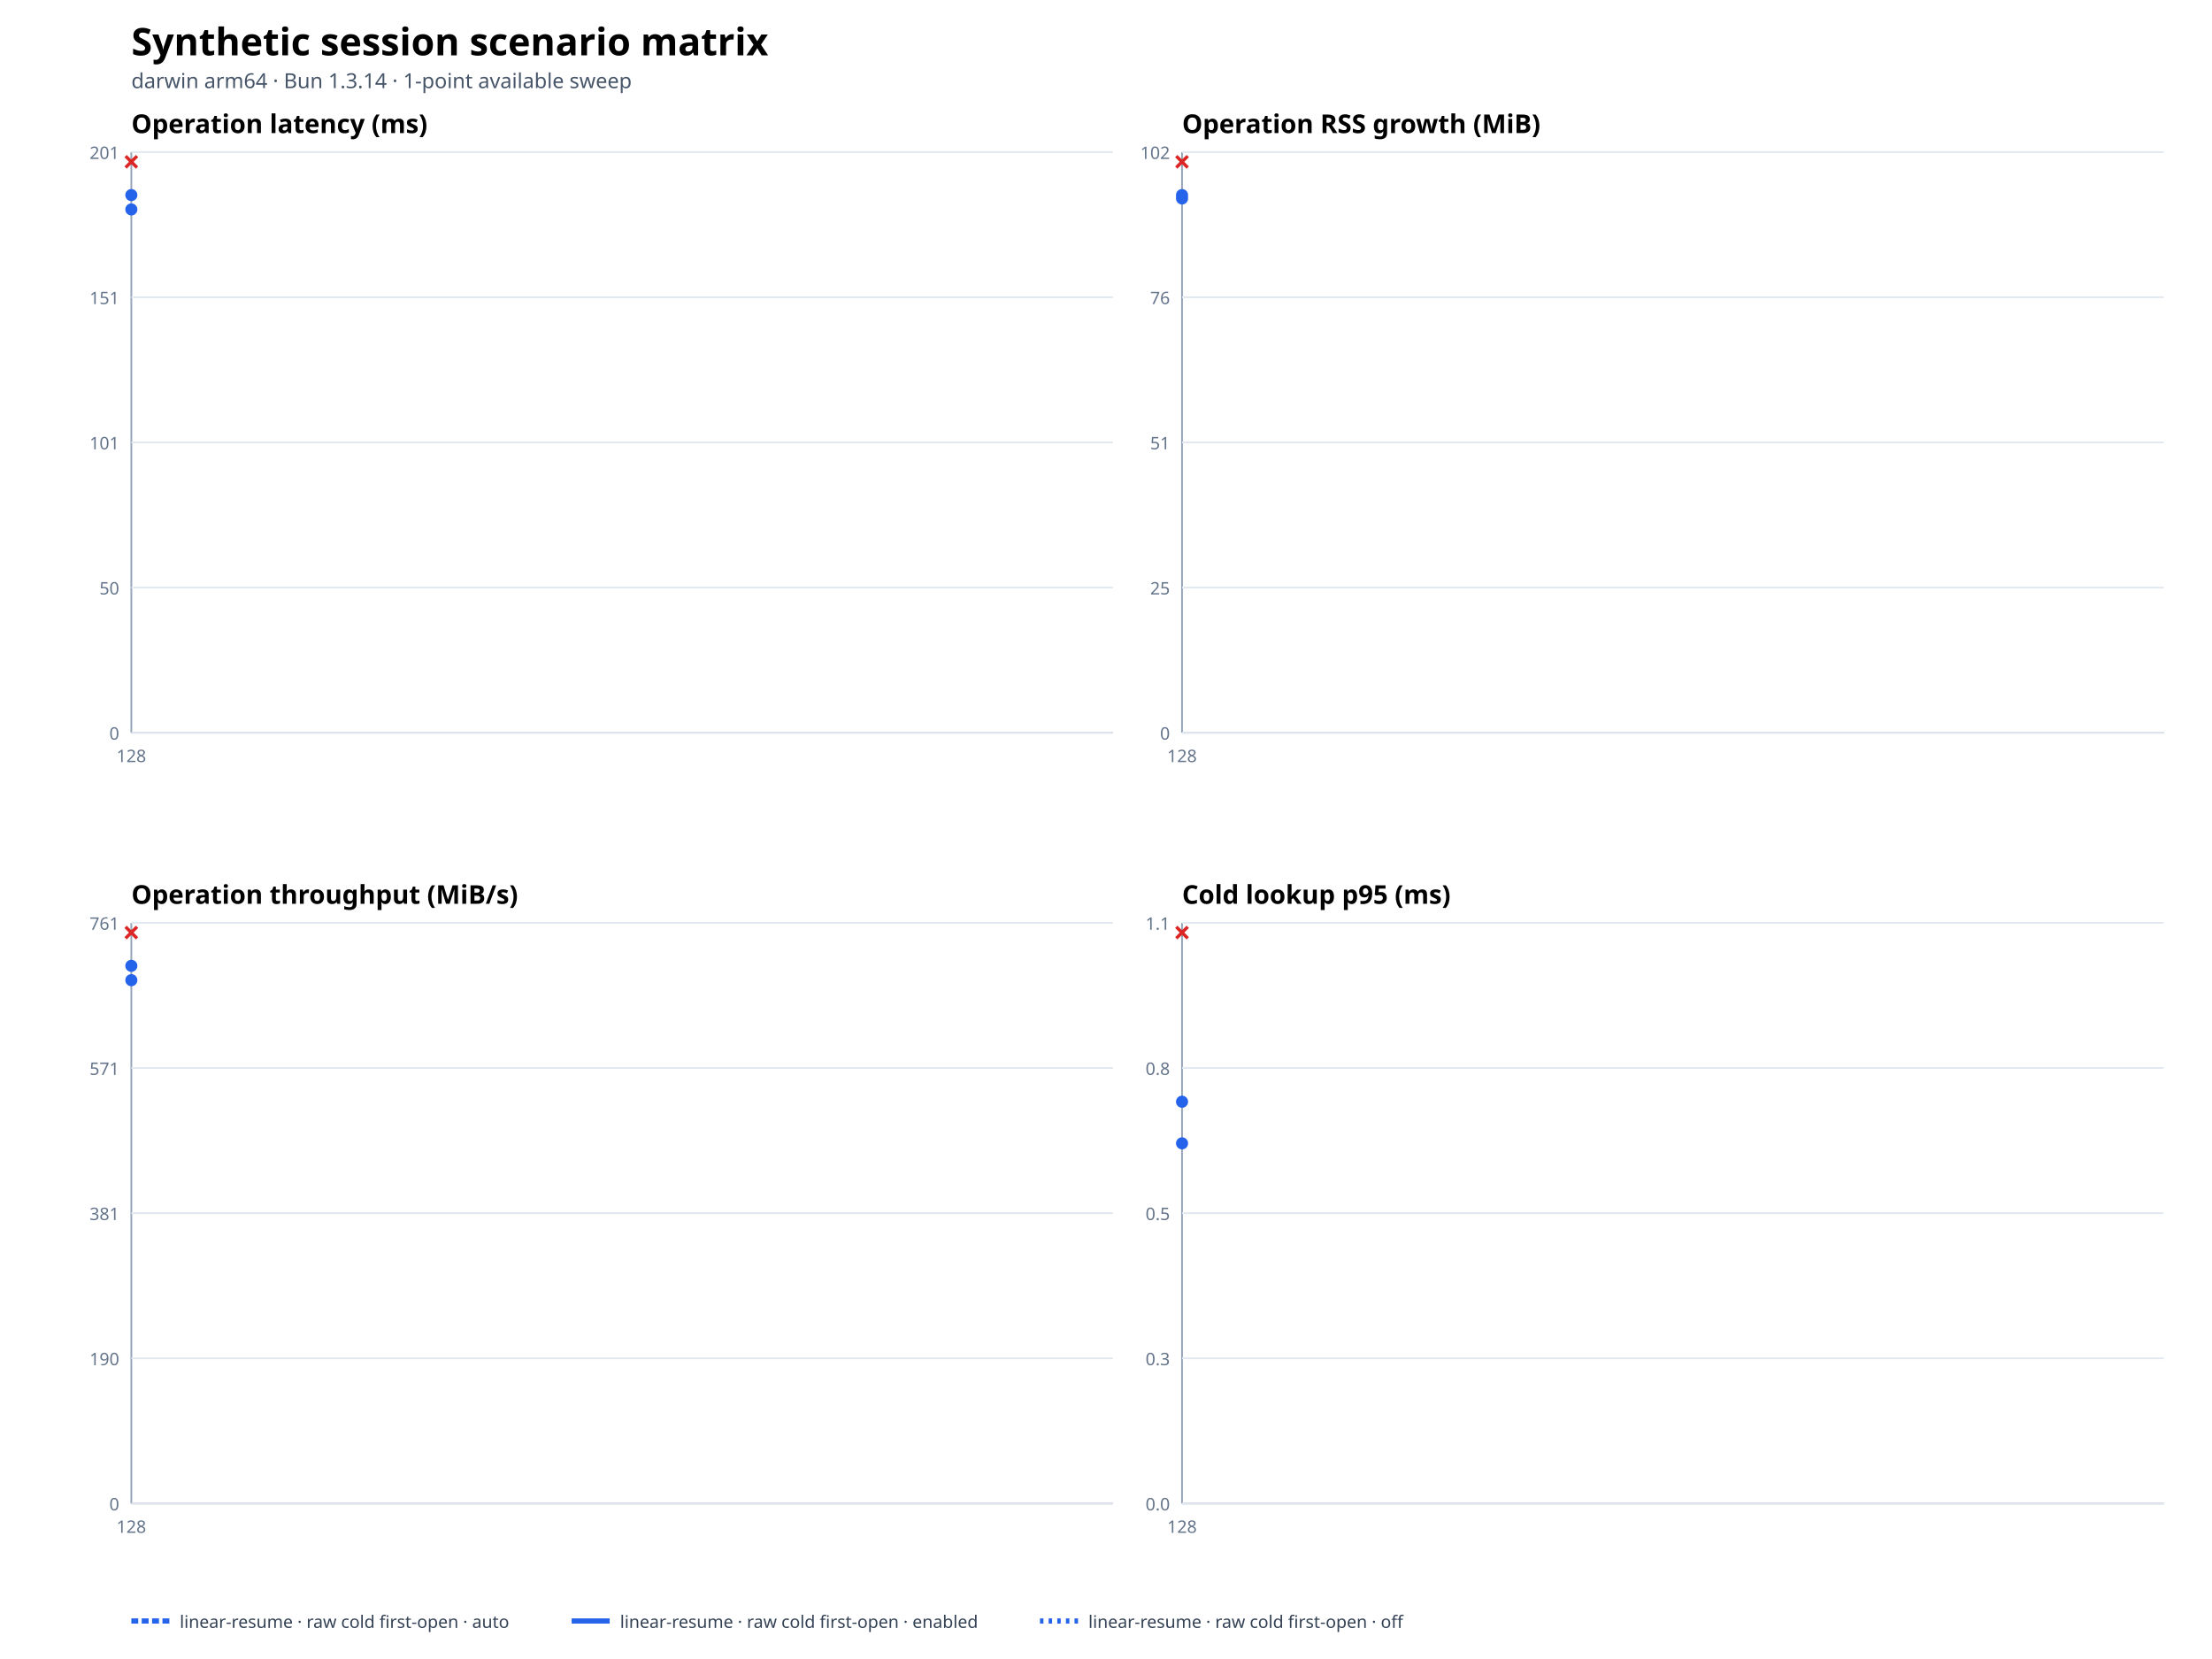
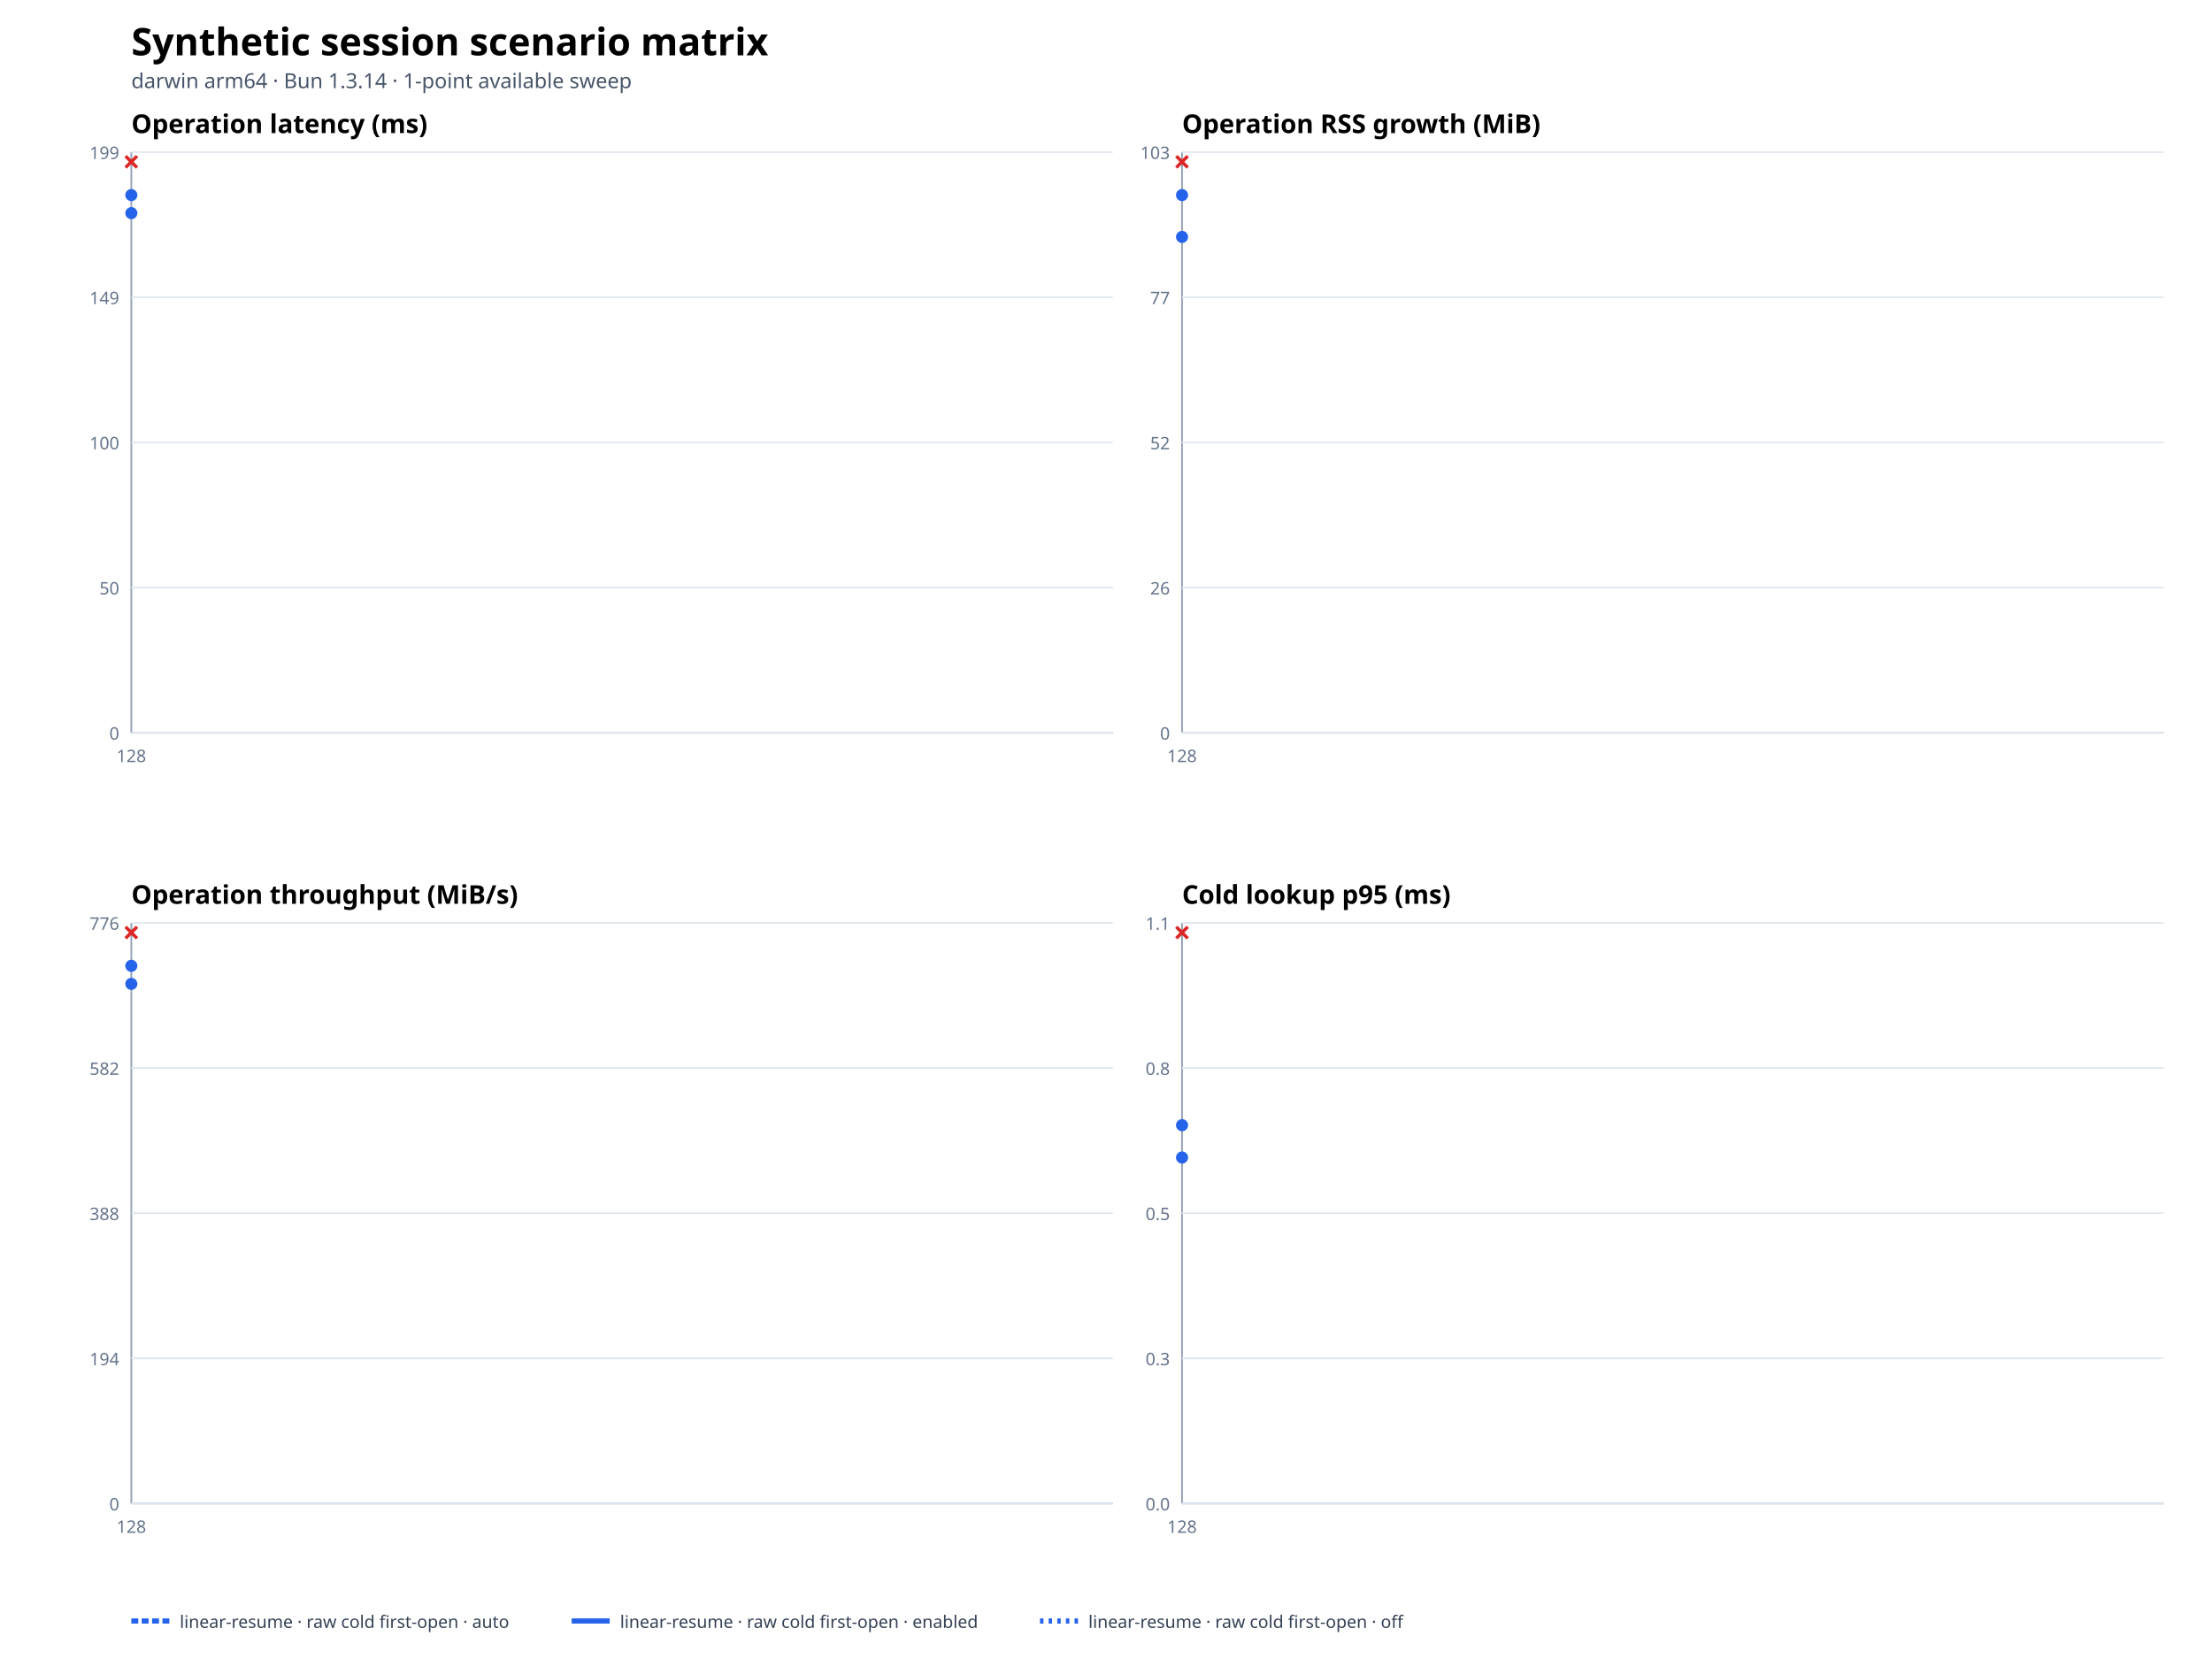
<svg xmlns="http://www.w3.org/2000/svg" width="1280" height="960" viewBox="0 0 1280 960">
  <rect width="100%" height="100%" fill="#ffffff" />
  <text x="76" y="32" font-family="system-ui,sans-serif" font-size="22" font-weight="700">Synthetic session scenario matrix</text>
  <text x="76" y="51" font-family="system-ui,sans-serif" font-size="12" fill="#475569">darwin arm64 · Bun 1.3.14 · 1-point available sweep</text>
  <text x="76" y="77" font-family="system-ui,sans-serif" font-size="15" font-weight="650">Operation latency (ms)</text>
  <line x1="76" y1="424" x2="644" y2="424" stroke="#94a3b8" />
  <line x1="76" y1="88" x2="76" y2="424" stroke="#94a3b8" />
  <line x1="76" y1="424" x2="644" y2="424" stroke="#e2e8f0" />
  <text x="69" y="428" text-anchor="end" font-family="system-ui,sans-serif" font-size="10" fill="#64748b">0</text>
  <line x1="76" y1="340" x2="644" y2="340" stroke="#e2e8f0" />
  <text x="69" y="344" text-anchor="end" font-family="system-ui,sans-serif" font-size="10" fill="#64748b">50</text>
  <line x1="76" y1="256" x2="644" y2="256" stroke="#e2e8f0" />
-   <text x="69" y="260" text-anchor="end" font-family="system-ui,sans-serif" font-size="10" fill="#64748b">101</text>
+   <text x="69" y="260" text-anchor="end" font-family="system-ui,sans-serif" font-size="10" fill="#64748b">100</text>
  <line x1="76" y1="172" x2="644" y2="172" stroke="#e2e8f0" />
-   <text x="69" y="176" text-anchor="end" font-family="system-ui,sans-serif" font-size="10" fill="#64748b">151</text>
+   <text x="69" y="176" text-anchor="end" font-family="system-ui,sans-serif" font-size="10" fill="#64748b">149</text>
  <line x1="76" y1="88" x2="644" y2="88" stroke="#e2e8f0" />
-   <text x="69" y="92" text-anchor="end" font-family="system-ui,sans-serif" font-size="10" fill="#64748b">201</text>
+   <text x="69" y="92" text-anchor="end" font-family="system-ui,sans-serif" font-size="10" fill="#64748b">199</text>
  <text x="76" y="441" text-anchor="middle" font-family="system-ui,sans-serif" font-size="10" fill="#64748b">128</text>
-   <circle cx="76" cy="121.191" r="3.5" fill="#2563eb" />
  <circle cx="76" cy="112.889" r="3.5" fill="#2563eb" />
+   <circle cx="76" cy="123.33" r="3.5" fill="#2563eb" />
  <text x="76" y="100" text-anchor="middle" font-family="system-ui,sans-serif" font-size="18" font-weight="700" fill="#dc2626">×</text>
  <text x="684" y="77" font-family="system-ui,sans-serif" font-size="15" font-weight="650">Operation RSS growth (MiB)</text>
  <line x1="684" y1="424" x2="1252" y2="424" stroke="#94a3b8" />
  <line x1="684" y1="88" x2="684" y2="424" stroke="#94a3b8" />
  <line x1="684" y1="424" x2="1252" y2="424" stroke="#e2e8f0" />
  <text x="677" y="428" text-anchor="end" font-family="system-ui,sans-serif" font-size="10" fill="#64748b">0</text>
  <line x1="684" y1="340" x2="1252" y2="340" stroke="#e2e8f0" />
-   <text x="677" y="344" text-anchor="end" font-family="system-ui,sans-serif" font-size="10" fill="#64748b">25</text>
+   <text x="677" y="344" text-anchor="end" font-family="system-ui,sans-serif" font-size="10" fill="#64748b">26</text>
  <line x1="684" y1="256" x2="1252" y2="256" stroke="#e2e8f0" />
-   <text x="677" y="260" text-anchor="end" font-family="system-ui,sans-serif" font-size="10" fill="#64748b">51</text>
+   <text x="677" y="260" text-anchor="end" font-family="system-ui,sans-serif" font-size="10" fill="#64748b">52</text>
  <line x1="684" y1="172" x2="1252" y2="172" stroke="#e2e8f0" />
-   <text x="677" y="176" text-anchor="end" font-family="system-ui,sans-serif" font-size="10" fill="#64748b">76</text>
+   <text x="677" y="176" text-anchor="end" font-family="system-ui,sans-serif" font-size="10" fill="#64748b">77</text>
  <line x1="684" y1="88" x2="1252" y2="88" stroke="#e2e8f0" />
-   <text x="677" y="92" text-anchor="end" font-family="system-ui,sans-serif" font-size="10" fill="#64748b">102</text>
+   <text x="677" y="92" text-anchor="end" font-family="system-ui,sans-serif" font-size="10" fill="#64748b">103</text>
  <text x="684" y="441" text-anchor="middle" font-family="system-ui,sans-serif" font-size="10" fill="#64748b">128</text>
  <circle cx="684" cy="112.889" r="3.5" fill="#2563eb" />
-   <circle cx="684" cy="114.848" r="3.5" fill="#2563eb" />
+   <circle cx="684" cy="137.099" r="3.5" fill="#2563eb" />
  <text x="684" y="100" text-anchor="middle" font-family="system-ui,sans-serif" font-size="18" font-weight="700" fill="#dc2626">×</text>
  <text x="76" y="523" font-family="system-ui,sans-serif" font-size="15" font-weight="650">Operation throughput (MiB/s)</text>
  <line x1="76" y1="870" x2="644" y2="870" stroke="#94a3b8" />
  <line x1="76" y1="534" x2="76" y2="870" stroke="#94a3b8" />
  <line x1="76" y1="870" x2="644" y2="870" stroke="#e2e8f0" />
  <text x="69" y="874" text-anchor="end" font-family="system-ui,sans-serif" font-size="10" fill="#64748b">0</text>
  <line x1="76" y1="786" x2="644" y2="786" stroke="#e2e8f0" />
-   <text x="69" y="790" text-anchor="end" font-family="system-ui,sans-serif" font-size="10" fill="#64748b">190</text>
+   <text x="69" y="790" text-anchor="end" font-family="system-ui,sans-serif" font-size="10" fill="#64748b">194</text>
  <line x1="76" y1="702" x2="644" y2="702" stroke="#e2e8f0" />
-   <text x="69" y="706" text-anchor="end" font-family="system-ui,sans-serif" font-size="10" fill="#64748b">381</text>
+   <text x="69" y="706" text-anchor="end" font-family="system-ui,sans-serif" font-size="10" fill="#64748b">388</text>
  <line x1="76" y1="618" x2="644" y2="618" stroke="#e2e8f0" />
-   <text x="69" y="622" text-anchor="end" font-family="system-ui,sans-serif" font-size="10" fill="#64748b">571</text>
+   <text x="69" y="622" text-anchor="end" font-family="system-ui,sans-serif" font-size="10" fill="#64748b">582</text>
  <line x1="76" y1="534" x2="644" y2="534" stroke="#e2e8f0" />
-   <text x="69" y="538" text-anchor="end" font-family="system-ui,sans-serif" font-size="10" fill="#64748b">761</text>
+   <text x="69" y="538" text-anchor="end" font-family="system-ui,sans-serif" font-size="10" fill="#64748b">776</text>
  <text x="76" y="887" text-anchor="middle" font-family="system-ui,sans-serif" font-size="10" fill="#64748b">128</text>
+   <circle cx="76" cy="569.33" r="3.5" fill="#2563eb" />
  <circle cx="76" cy="558.889" r="3.5" fill="#2563eb" />
-   <circle cx="76" cy="567.191" r="3.5" fill="#2563eb" />
  <text x="76" y="546" text-anchor="middle" font-family="system-ui,sans-serif" font-size="18" font-weight="700" fill="#dc2626">×</text>
  <text x="684" y="523" font-family="system-ui,sans-serif" font-size="15" font-weight="650">Cold lookup p95 (ms)</text>
  <line x1="684" y1="870" x2="1252" y2="870" stroke="#94a3b8" />
  <line x1="684" y1="534" x2="684" y2="870" stroke="#94a3b8" />
  <line x1="684" y1="870" x2="1252" y2="870" stroke="#e2e8f0" />
  <text x="677" y="874" text-anchor="end" font-family="system-ui,sans-serif" font-size="10" fill="#64748b">0.0</text>
  <line x1="684" y1="786" x2="1252" y2="786" stroke="#e2e8f0" />
  <text x="677" y="790" text-anchor="end" font-family="system-ui,sans-serif" font-size="10" fill="#64748b">0.3</text>
  <line x1="684" y1="702" x2="1252" y2="702" stroke="#e2e8f0" />
  <text x="677" y="706" text-anchor="end" font-family="system-ui,sans-serif" font-size="10" fill="#64748b">0.5</text>
  <line x1="684" y1="618" x2="1252" y2="618" stroke="#e2e8f0" />
  <text x="677" y="622" text-anchor="end" font-family="system-ui,sans-serif" font-size="10" fill="#64748b">0.8</text>
  <line x1="684" y1="534" x2="1252" y2="534" stroke="#e2e8f0" />
  <text x="677" y="538" text-anchor="end" font-family="system-ui,sans-serif" font-size="10" fill="#64748b">1.1</text>
  <text x="684" y="887" text-anchor="middle" font-family="system-ui,sans-serif" font-size="10" fill="#64748b">128</text>
-   <circle cx="684" cy="661.608" r="3.5" fill="#2563eb" />
-   <circle cx="684" cy="637.522" r="3.5" fill="#2563eb" />
+   <circle cx="684" cy="651.107" r="3.5" fill="#2563eb" />
+   <circle cx="684" cy="669.813" r="3.5" fill="#2563eb" />
  <text x="684" y="546" text-anchor="middle" font-family="system-ui,sans-serif" font-size="18" font-weight="700" fill="#dc2626">×</text>
  <line x1="76" y1="938" x2="98" y2="938" stroke="#2563eb" stroke-width="3" stroke-dasharray="4 2" />
  <text x="104" y="942" font-family="system-ui,sans-serif" font-size="10" fill="#334155">linear-resume · raw cold first-open · auto</text>
  <line x1="330.8" y1="938" x2="352.8" y2="938" stroke="#2563eb" stroke-width="3" />
  <text x="358.8" y="942" font-family="system-ui,sans-serif" font-size="10" fill="#334155">linear-resume · raw cold first-open · enabled</text>
  <line x1="601.8" y1="938" x2="623.8" y2="938" stroke="#2563eb" stroke-width="3" stroke-dasharray="2 3" />
  <text x="629.8" y="942" font-family="system-ui,sans-serif" font-size="10" fill="#334155">linear-resume · raw cold first-open · off</text>
</svg>
